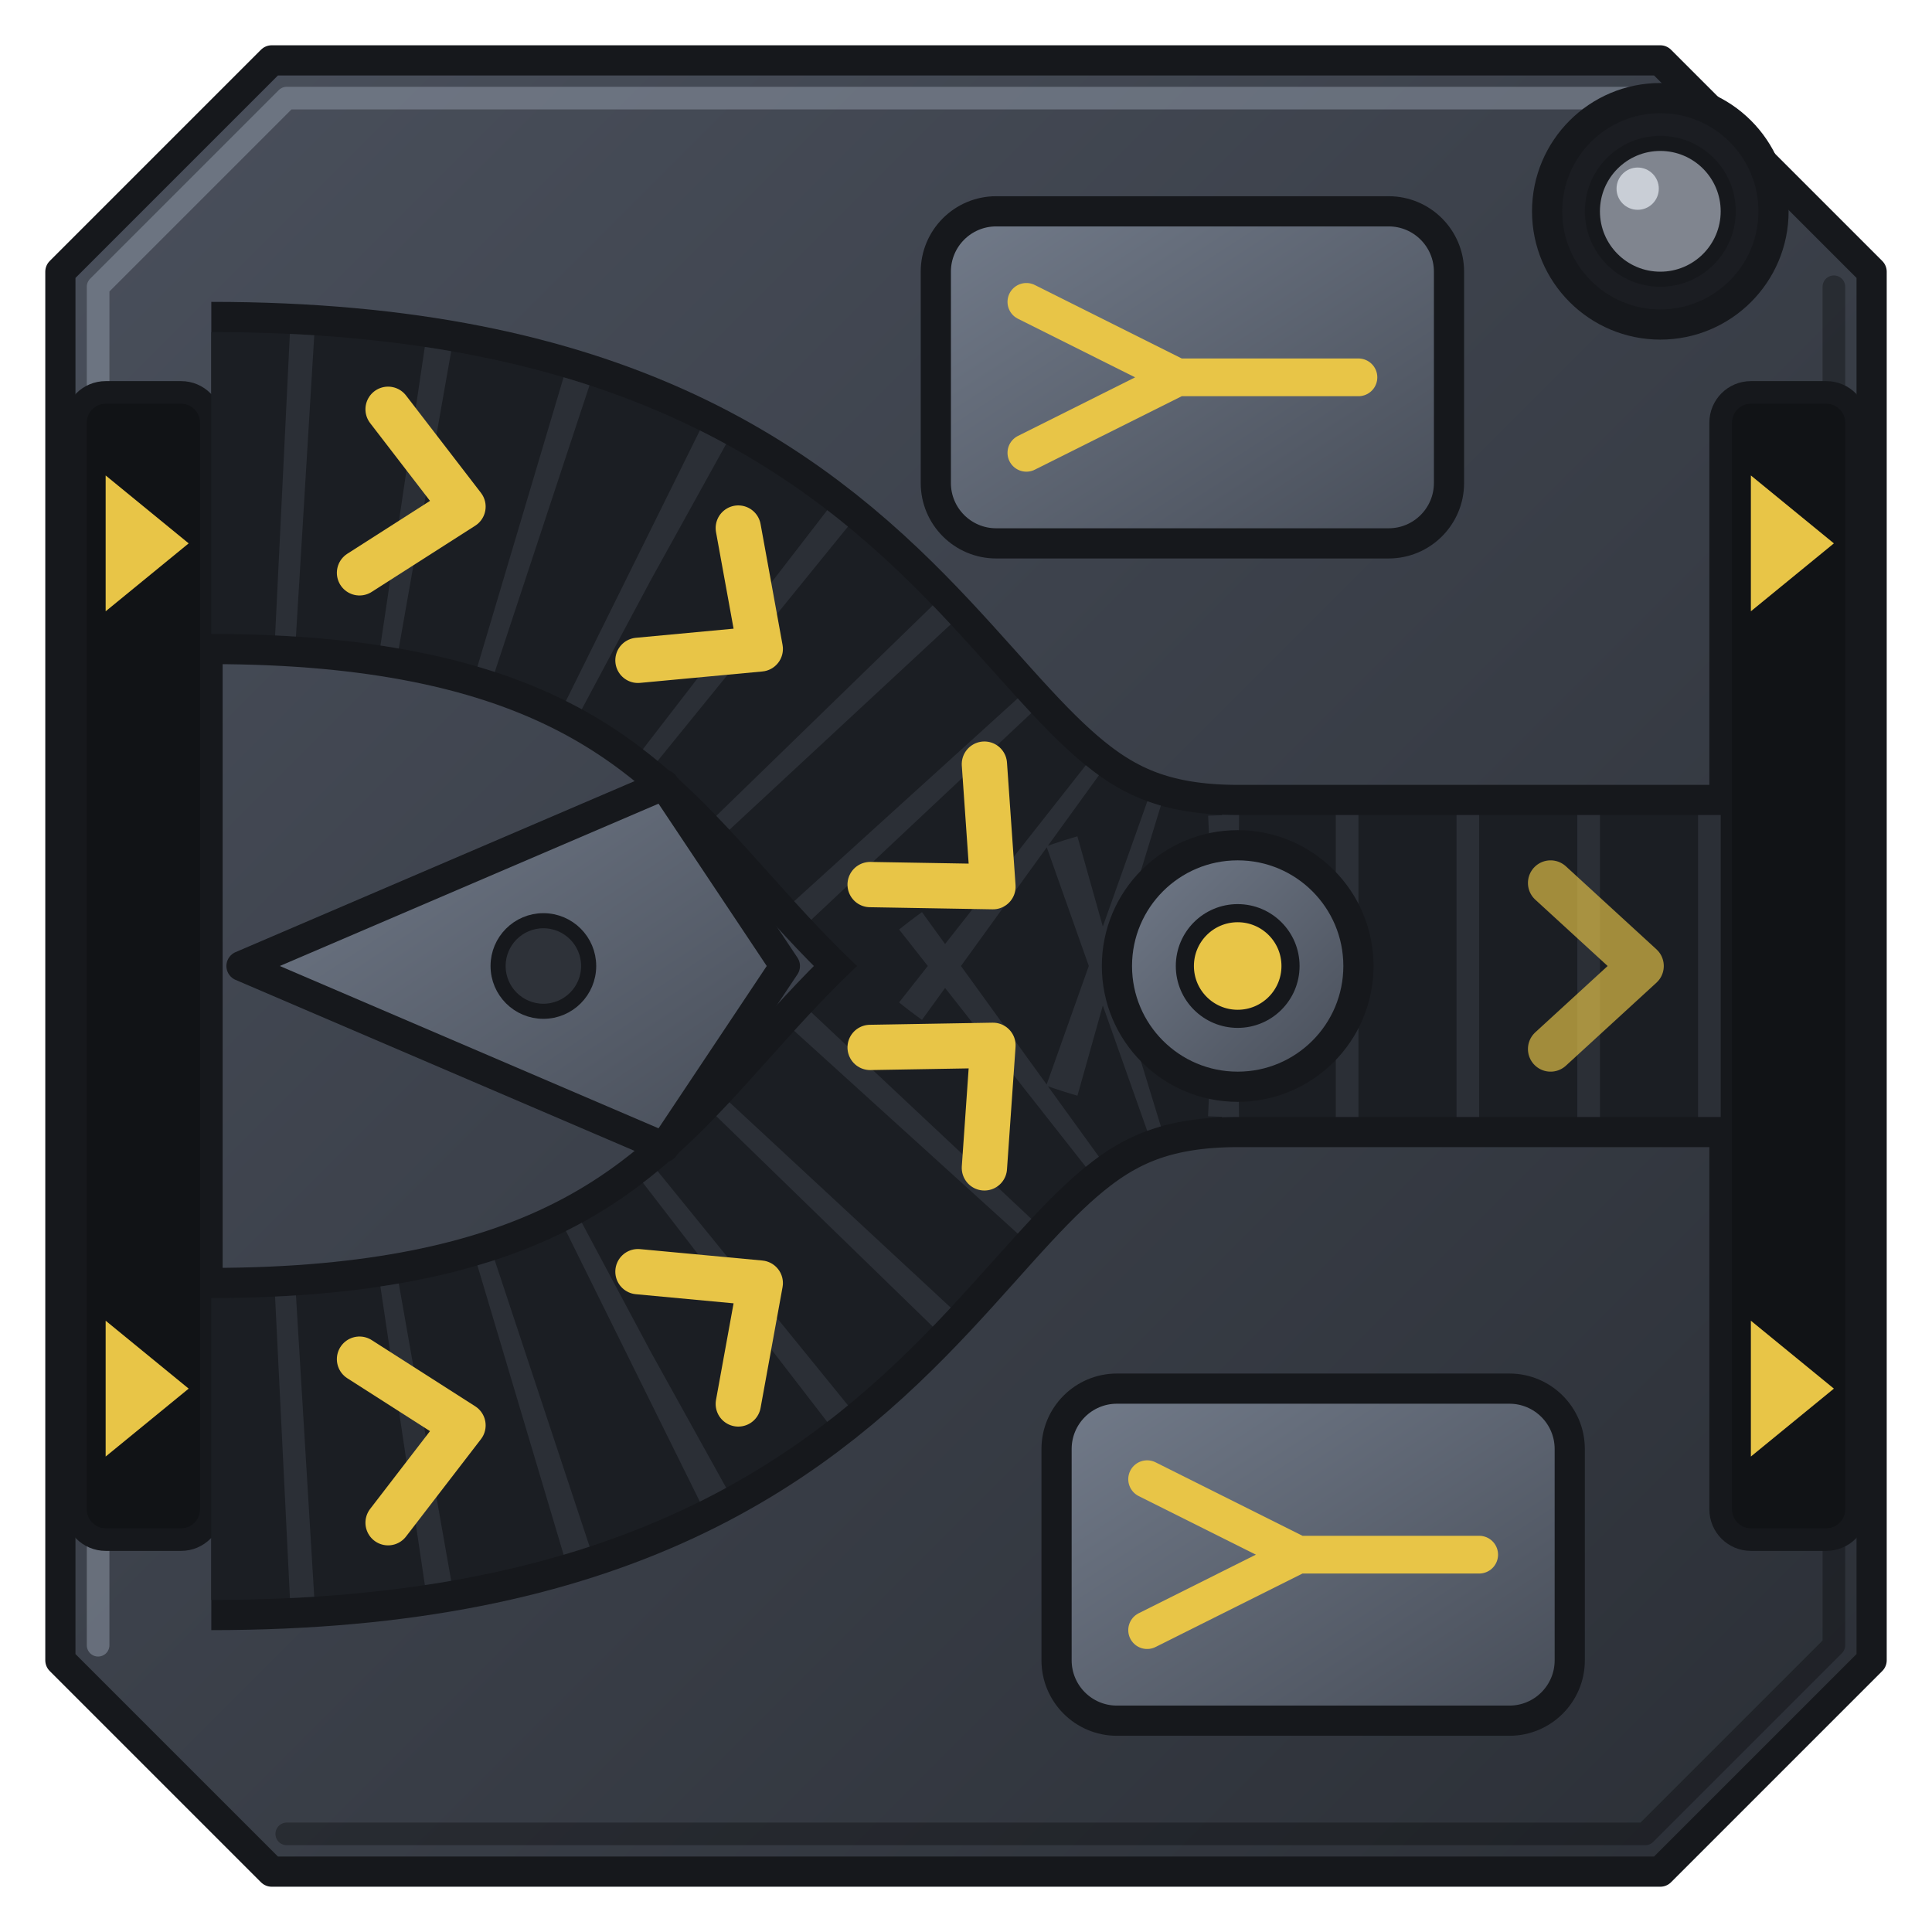
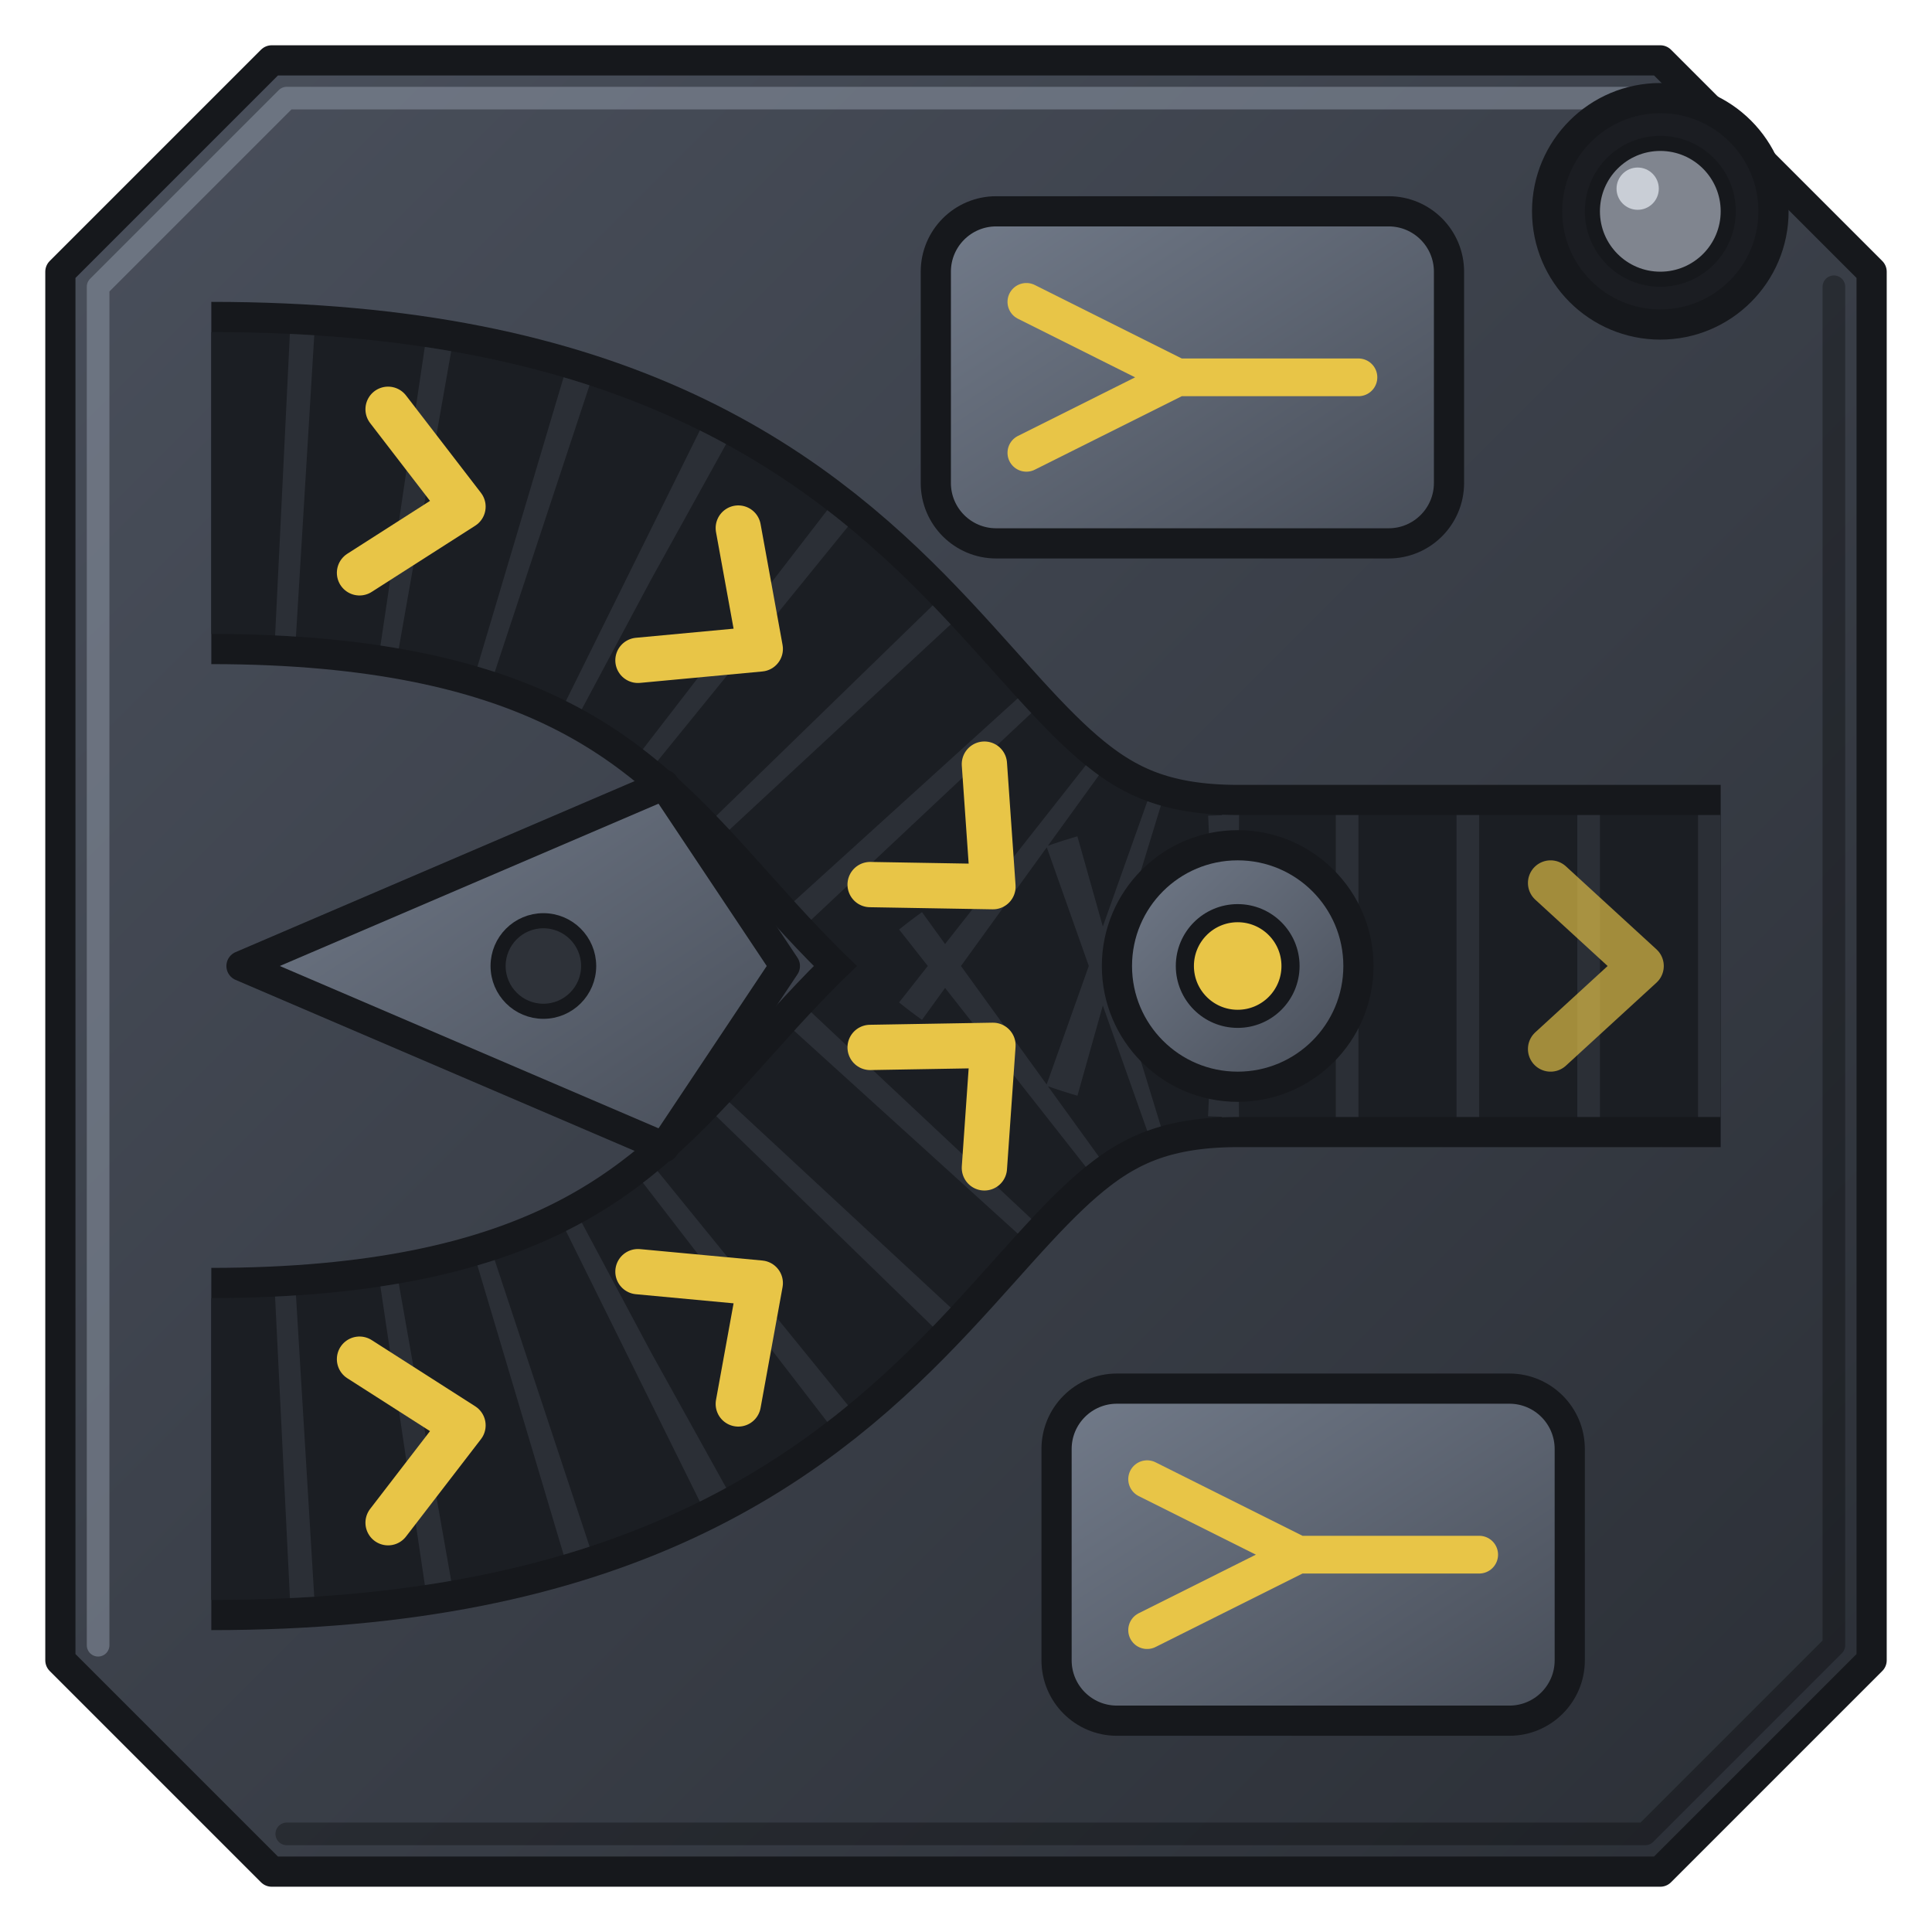
<svg xmlns="http://www.w3.org/2000/svg" width="128" height="128" viewBox="0 0 128 128">
  <defs>
    <linearGradient id="gb" x1="0" y1="0" x2="1" y2="1">
      <stop offset="0" stop-color="#4A505C" />
      <stop offset="1" stop-color="#2B2F36" />
    </linearGradient>
    <linearGradient id="gs" x1="0" y1="0" x2="1" y2="1">
      <stop offset="0" stop-color="#727B8A" />
      <stop offset="1" stop-color="#474D58" />
    </linearGradient>
  </defs>
  <path d="M18,4 L110,4 L124,18 L124,110 L110,124 L18,124 L4,110 L4,18 Z" fill="url(#gb)" stroke="#16181C" stroke-width="2" stroke-linejoin="round" stroke-linecap="round" />
  <path d="M19,6.5 H109 M6.5,19 V109 M19,6.5 L6.5,19" fill="none" stroke="#8A93A2" stroke-width="1.5" stroke-linejoin="round" stroke-linecap="round" opacity="0.55" />
  <path d="M19,121.5 H109 M121.5,19 V109 M109,121.5 L121.5,109" fill="none" stroke="#000000" stroke-width="1.5" stroke-linejoin="round" stroke-linecap="round" opacity="0.3" />
-   <rect x="5" y="26" width="9" height="76" rx="2" fill="#111316" stroke="#16181C" stroke-width="1.5" stroke-linejoin="round" stroke-linecap="round" />
-   <path d="M7,31.5 L12.5,36 L7,40.5 Z" fill="#E8C547" />
-   <path d="M7,87.5 L12.5,92 L7,96.5 Z" fill="#E8C547" />
-   <rect x="114" y="26" width="9" height="76" rx="2" fill="#111316" stroke="#16181C" stroke-width="1.5" stroke-linejoin="round" stroke-linecap="round" />
-   <path d="M116,31.5 L121.5,36 L116,40.5 Z" fill="#E8C547" />
-   <path d="M116,87.5 L121.5,92 L116,96.5 Z" fill="#E8C547" />
  <path d="M114,64 H82 C54,64 62,32 14,32 M82,64 C54,64 62,96 14,96" fill="none" stroke="#16181C" stroke-width="24" stroke-linejoin="round" stroke-linecap="butt" />
  <path d="M114,64 H82 C54,64 62,32 14,32 M82,64 C54,64 62,96 14,96" fill="none" stroke="#1B1E23" stroke-width="20" stroke-linejoin="round" stroke-linecap="butt" />
  <path d="M114,64 H82 C54,64 62,32 14,32 M82,64 C54,64 62,96 14,96" fill="none" stroke="#2B2F36" stroke-width="20" stroke-linejoin="round" stroke-linecap="butt" stroke-dasharray="1.5 6.5" />
  <g transform="translate(27.72 33.05) rotate(9.91)" opacity="1">
    <path d="M-3,-5.5 L3,0 L-3,5.5" fill="none" stroke="#E8C547" stroke-width="3" stroke-linejoin="round" stroke-linecap="round" />
  </g>
  <g transform="translate(47.98 41.18) rotate(37.18)" opacity="1">
    <path d="M-3,-5.5 L3,0 L-3,5.5" fill="none" stroke="#E8C547" stroke-width="3" stroke-linejoin="round" stroke-linecap="round" />
  </g>
  <g transform="translate(63.61 56.68) rotate(43.49)" opacity="1">
    <path d="M-3,-5.5 L3,0 L-3,5.5" fill="none" stroke="#E8C547" stroke-width="3" stroke-linejoin="round" stroke-linecap="round" />
  </g>
  <g transform="translate(83.69 64) rotate(0)" opacity="1">
    <path d="M-3,-5.5 L3,0 L-3,5.5" fill="none" stroke="#E8C547" stroke-width="3" stroke-linejoin="round" stroke-linecap="round" />
  </g>
  <g transform="translate(105.73 64) rotate(0)" opacity="0.66">
    <path d="M-3,-5.5 L3,0 L-3,5.5" fill="none" stroke="#E8C547" stroke-width="3" stroke-linejoin="round" stroke-linecap="round" />
  </g>
  <g transform="translate(27.72 94.95) rotate(-9.91)" opacity="1">
    <path d="M-3,-5.5 L3,0 L-3,5.5" fill="none" stroke="#E8C547" stroke-width="3" stroke-linejoin="round" stroke-linecap="round" />
  </g>
  <g transform="translate(47.98 86.82) rotate(-37.18)" opacity="1">
    <path d="M-3,-5.5 L3,0 L-3,5.5" fill="none" stroke="#E8C547" stroke-width="3" stroke-linejoin="round" stroke-linecap="round" />
  </g>
  <g transform="translate(63.61 71.32) rotate(-43.49)" opacity="1">
    <path d="M-3,-5.5 L3,0 L-3,5.5" fill="none" stroke="#E8C547" stroke-width="3" stroke-linejoin="round" stroke-linecap="round" />
  </g>
  <path d="M44,52 L52,64 L44,76 L16,64 Z" fill="url(#gs)" stroke="#16181C" stroke-width="2" stroke-linejoin="round" stroke-linecap="round" />
  <circle cx="36" cy="64" r="3" fill="#2E3239" stroke="#16181C" stroke-width="1" stroke-linejoin="round" stroke-linecap="round" />
  <circle cx="82" cy="64" r="8" fill="url(#gs)" stroke="#16181C" stroke-width="2" stroke-linejoin="round" stroke-linecap="round" />
  <circle cx="82" cy="64" r="3.5" fill="#E8C547" stroke="#16181C" stroke-width="1.2" stroke-linejoin="round" stroke-linecap="round" />
  <rect x="70" y="92" width="34" height="22" rx="4" fill="url(#gs)" stroke="#16181C" stroke-width="2" stroke-linejoin="round" stroke-linecap="round" />
  <rect x="62" y="14" width="34" height="22" rx="4" fill="url(#gs)" stroke="#16181C" stroke-width="2" stroke-linejoin="round" stroke-linecap="round" />
  <path d="M68,20 L78,25 H90 M68,30 L78,25" fill="none" stroke="#E8C547" stroke-width="2.5" stroke-linejoin="round" stroke-linecap="round" />
  <path d="M76,98 L86,103 H98 M76,108 L86,103" fill="none" stroke="#E8C547" stroke-width="2.5" stroke-linejoin="round" stroke-linecap="round" />
  <circle cx="110" cy="14" r="7.5" fill="#1B1D22" stroke="#16181C" stroke-width="2" stroke-linejoin="round" stroke-linecap="round" />
  <circle cx="110" cy="14" r="4.5" fill="#80858F" stroke="#16181C" stroke-width="1" stroke-linejoin="round" stroke-linecap="round" />
  <circle cx="108.5" cy="12.5" r="1.4" fill="#C9CED6" />
</svg>
